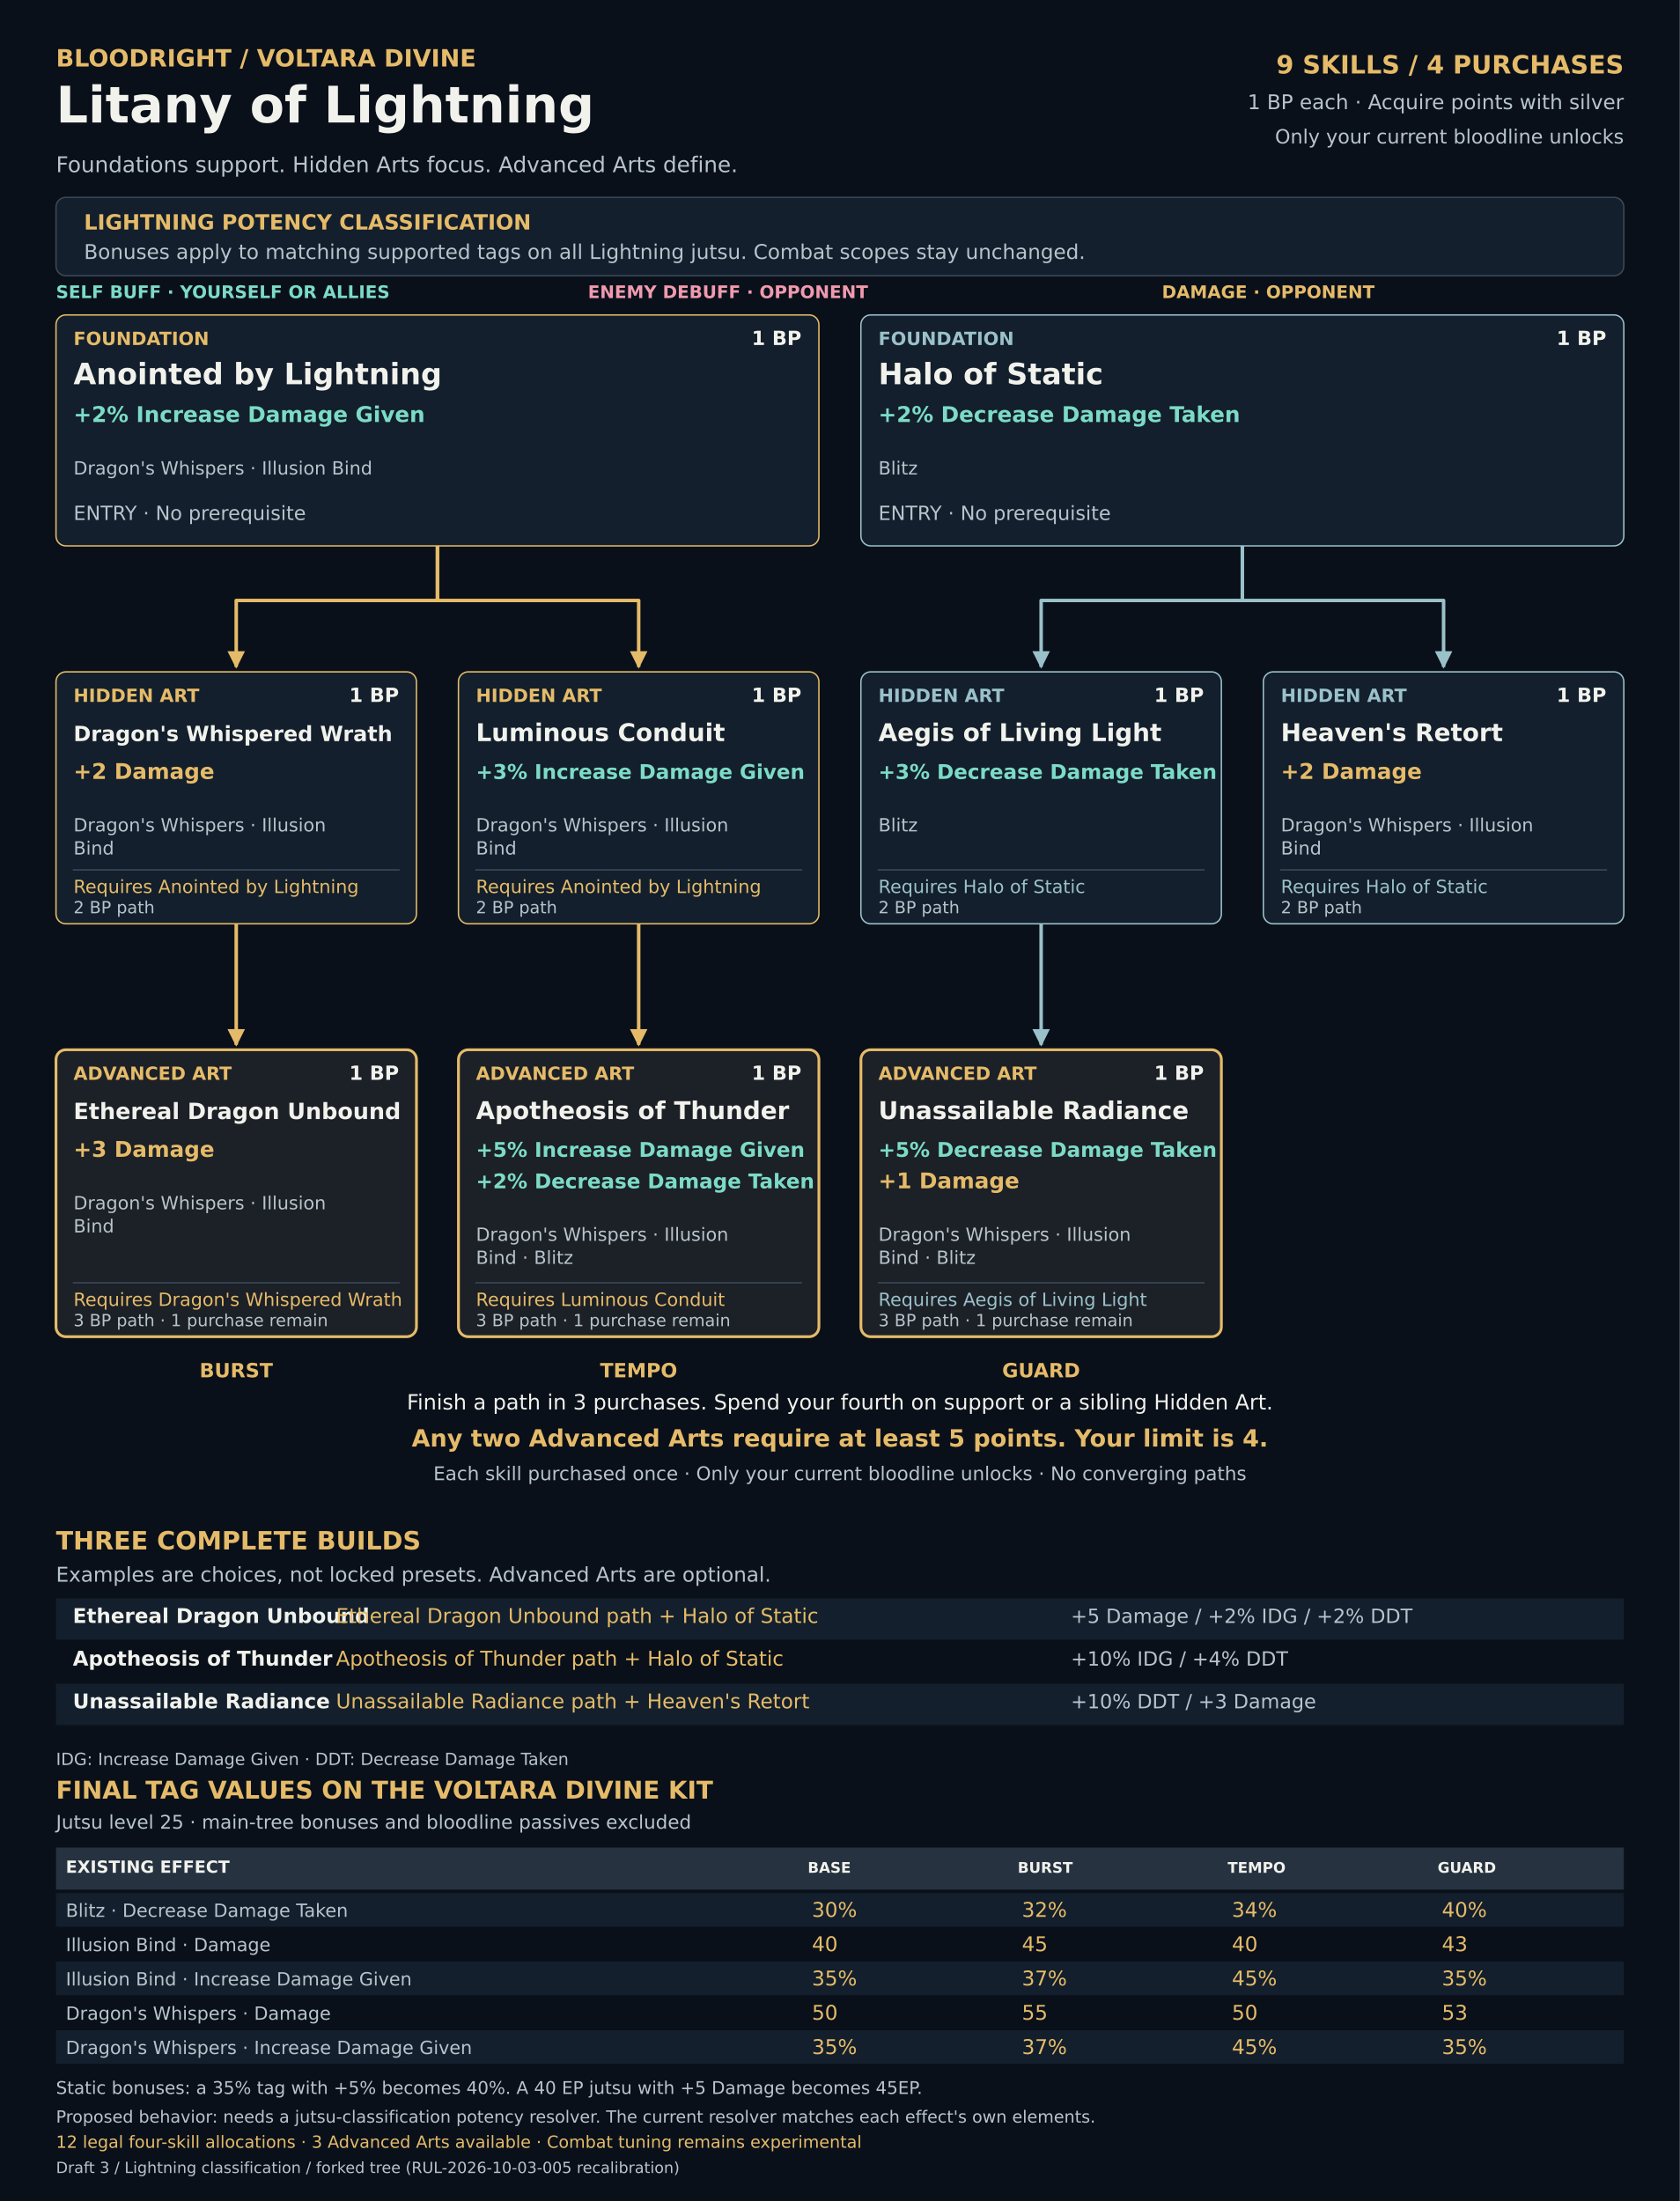
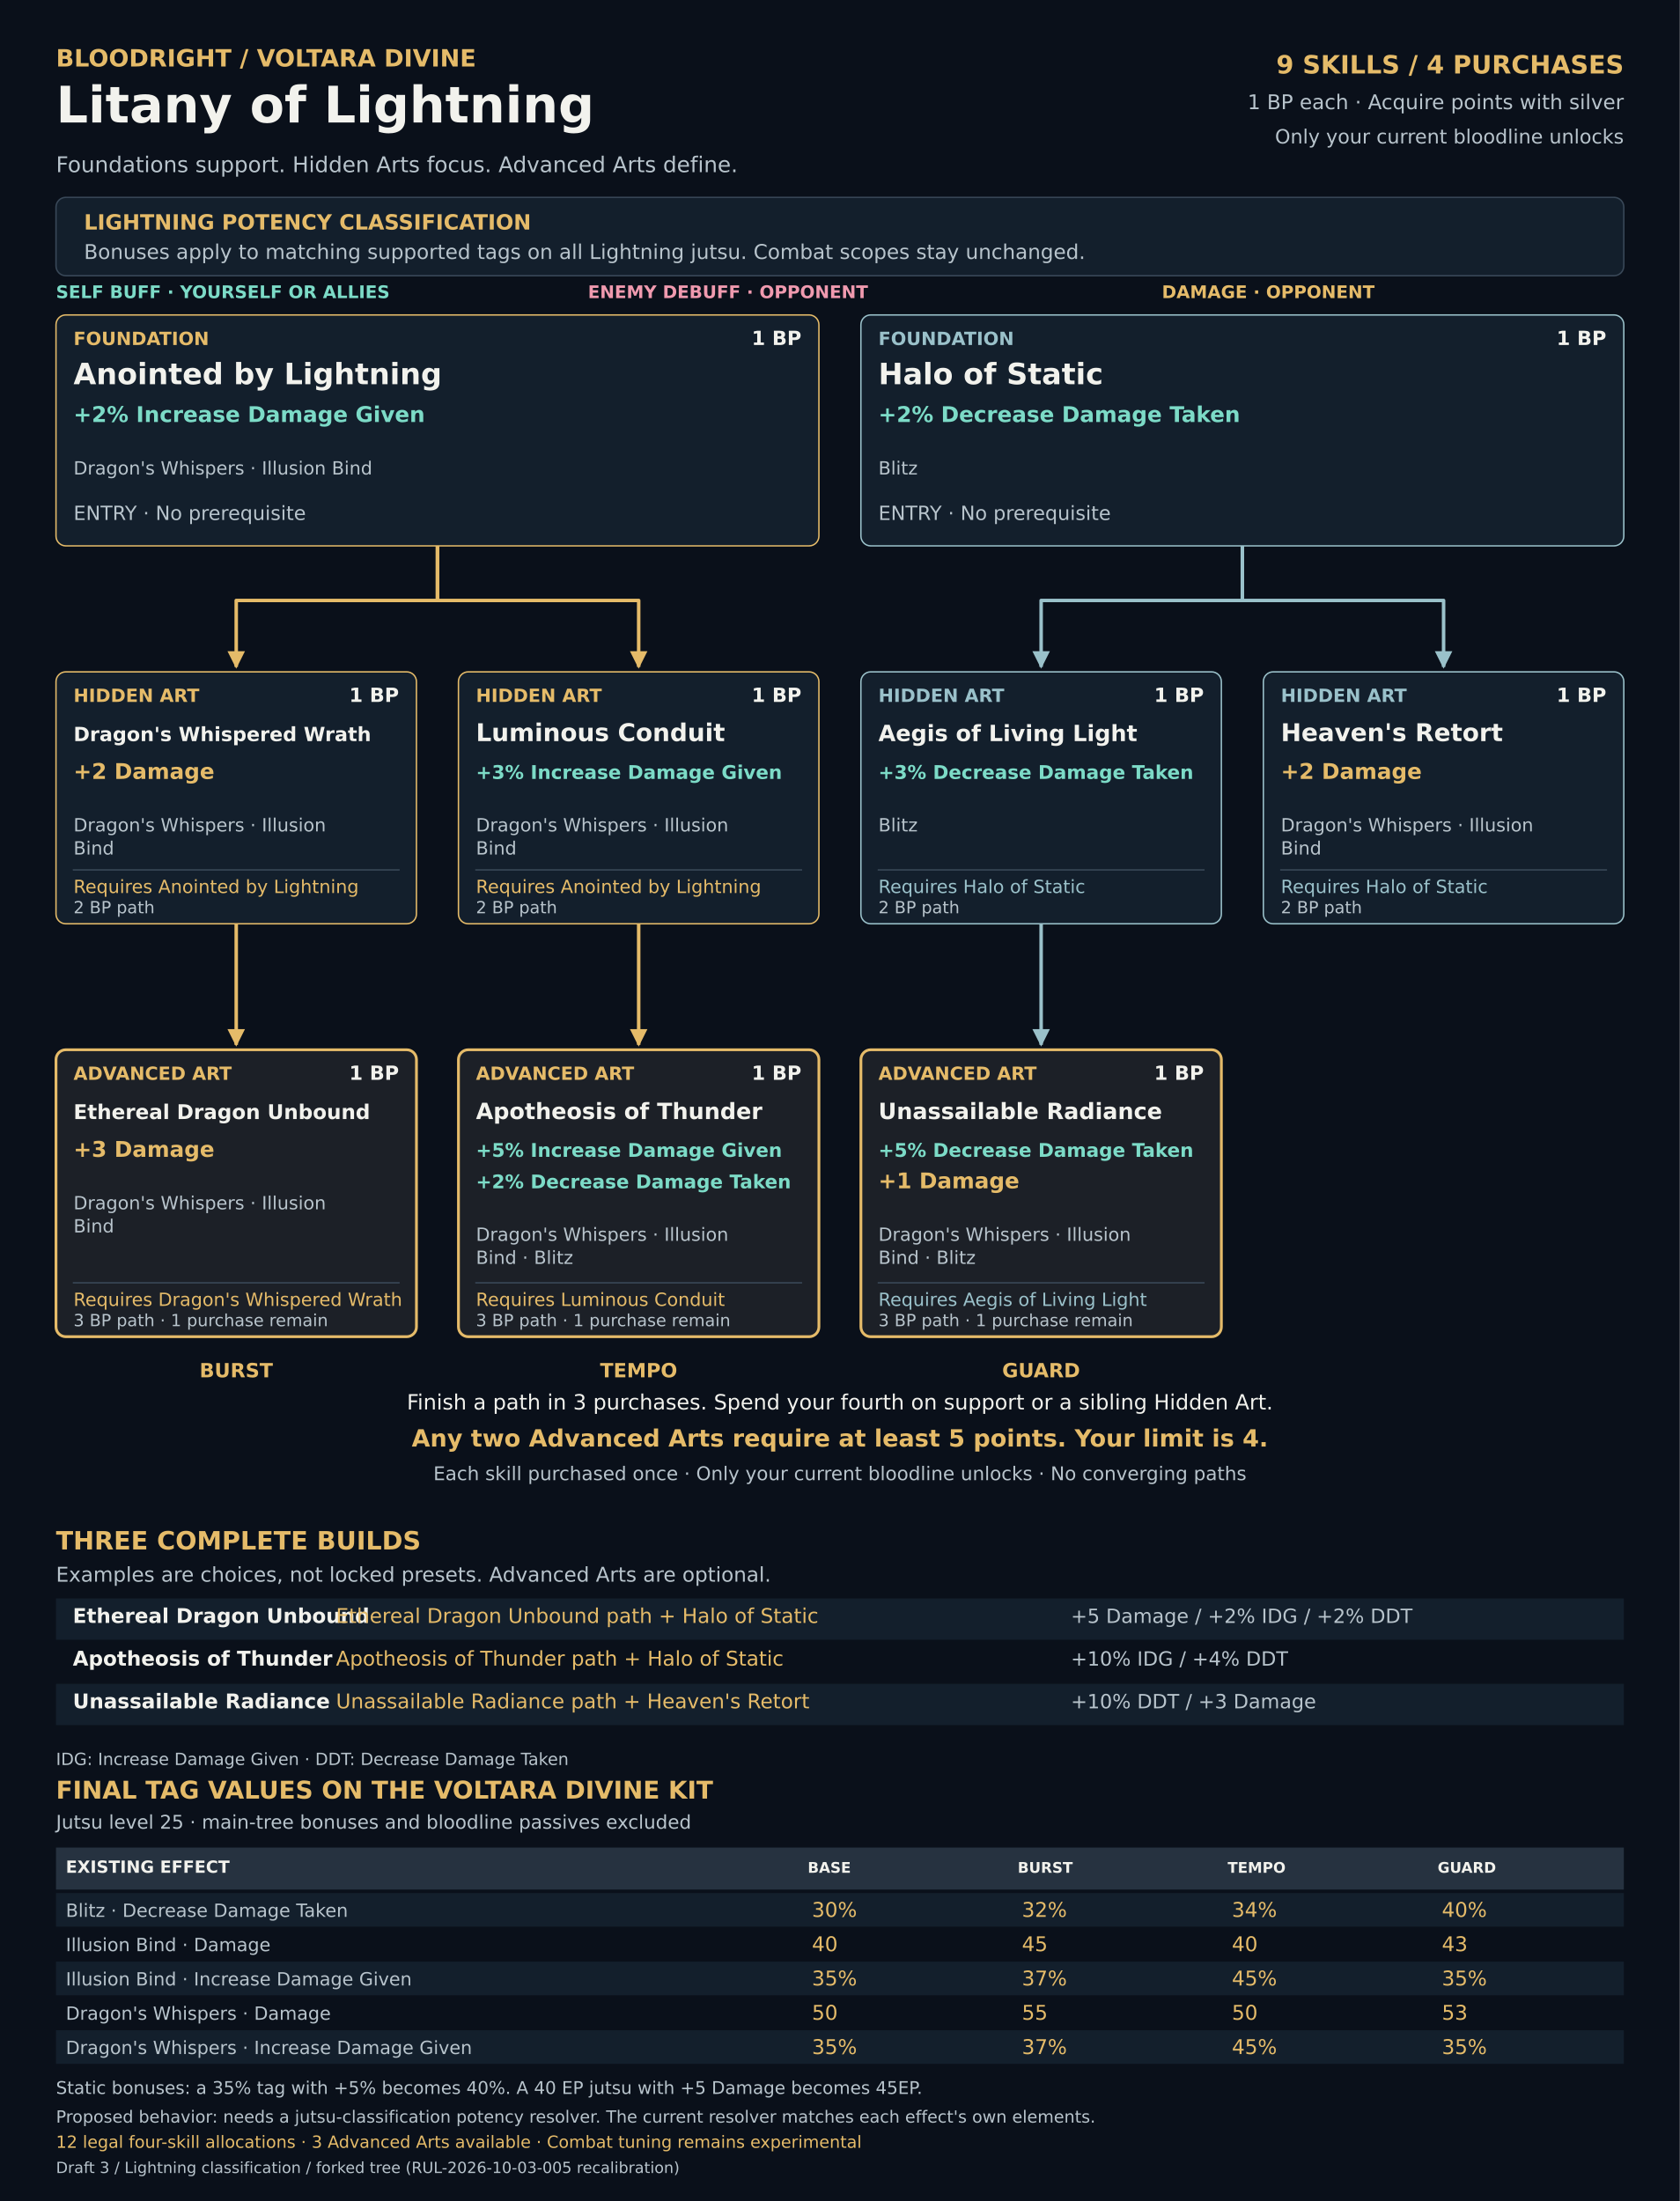
<svg xmlns="http://www.w3.org/2000/svg" width="2400" height="3145" viewBox="0 0 2400 3145" role="img" aria-labelledby="title desc">
  <defs>
    <marker id="arrow-0" viewBox="0 0 10 10" refX="9" refY="5" markerWidth="5" markerHeight="5" orient="auto">
      <path d="M0 0L10 5L0 10Z" fill="#e5bb69" />
    </marker>
    <marker id="arrow-1" viewBox="0 0 10 10" refX="9" refY="5" markerWidth="5" markerHeight="5" orient="auto">
      <path d="M0 0L10 5L0 10Z" fill="#9ac1ca" />
    </marker>
    <marker id="arrow-2" viewBox="0 0 10 10" refX="9" refY="5" markerWidth="5" markerHeight="5" orient="auto">
      <path d="M0 0L10 5L0 10Z" fill="#b8d98d" />
    </marker>
    <marker id="arrow-3" viewBox="0 0 10 10" refX="9" refY="5" markerWidth="5" markerHeight="5" orient="auto">
      <path d="M0 0L10 5L0 10Z" fill="#d9a6e0" />
    </marker>
  </defs>
  <g font-family="DejaVu Sans, sans-serif">
    <rect x="0" y="0" width="2400" height="3145" rx="0" fill="#0a101a" />
    <text x="80" y="95" font-size="34" font-weight="700" fill="#e5bb69" text-anchor="start">BLOODRIGHT / VOLTARA DIVINE</text>
    <text x="80" y="175" font-size="72" font-weight="700" fill="#f2f2ed" text-anchor="start">Litany of Lightning</text>
    <text x="80" y="246" font-size="31" font-weight="400" fill="#b8c4cc" text-anchor="start">Foundations support. Hidden Arts focus. Advanced Arts define.</text>
    <text x="2320" y="105" font-size="36" font-weight="700" fill="#e5bb69" text-anchor="end">9 SKILLS  /  4 PURCHASES</text>
    <text x="2320" y="156" font-size="29" font-weight="400" fill="#b8c4cc" text-anchor="end">1 BP each · Acquire points with silver</text>
    <text x="2320" y="205" font-size="28" font-weight="400" fill="#b8c4cc" text-anchor="end">Only your current bloodline unlocks</text>
    <rect x="80" y="282" width="2240" height="112" rx="14" fill="#131f2c" stroke="#394858" stroke-width="2" />
    <text x="120" y="328" font-size="30" font-weight="700" fill="#e5bb69" text-anchor="start">LIGHTNING POTENCY CLASSIFICATION</text>
    <text x="120" y="370" font-size="29" font-weight="400" fill="#b8c4cc" text-anchor="start">Bonuses apply to matching supported tags on all Lightning jutsu. Combat scopes stay unchanged.</text>
    <text x="80" y="426" font-size="25" font-weight="700" fill="#7cdbc7" text-anchor="start">SELF BUFF · YOURSELF OR ALLIES</text>
    <text x="840" y="426" font-size="25" font-weight="700" fill="#f09aaf" text-anchor="start">ENEMY DEBUFF · OPPONENT</text>
    <text x="1660" y="426" font-size="25" font-weight="700" fill="#e5bb69" text-anchor="start">DAMAGE · OPPONENT</text>
    <path id="edge-02-03" data-from="02" data-to="03" d="M337.5 1320 V1493" fill="none" stroke="#e5bb69" stroke-width="5" stroke-linejoin="round" marker-end="url(#arrow-0)" />
    <path id="edge-04-05" data-from="04" data-to="05" d="M912.5 1320 V1493" fill="none" stroke="#e5bb69" stroke-width="5" stroke-linejoin="round" marker-end="url(#arrow-0)" />
    <path id="edge-01-02" data-from="01" data-to="02" d="M625 780 V858 H337.5 V953" fill="none" stroke="#e5bb69" stroke-width="5" stroke-linejoin="round" marker-end="url(#arrow-0)" />
    <path id="edge-01-04" data-from="01" data-to="04" d="M625 780 V858 H912.5 V953" fill="none" stroke="#e5bb69" stroke-width="5" stroke-linejoin="round" marker-end="url(#arrow-0)" />
    <path id="edge-07-08" data-from="07" data-to="08" d="M1487.5 1320 V1493" fill="none" stroke="#9ac1ca" stroke-width="5" stroke-linejoin="round" marker-end="url(#arrow-1)" />
    <path id="edge-06-07" data-from="06" data-to="07" d="M1775 780 V858 H1487.5 V953" fill="none" stroke="#9ac1ca" stroke-width="5" stroke-linejoin="round" marker-end="url(#arrow-1)" />
    <path id="edge-06-09" data-from="06" data-to="09" d="M1775 780 V858 H2062.5 V953" fill="none" stroke="#9ac1ca" stroke-width="5" stroke-linejoin="round" marker-end="url(#arrow-1)" />
    <g id="node-01" data-cost="1" data-prerequisites="" data-potency-classification="Lightning">
      <rect x="80" y="450" width="1090" height="330" rx="14" fill="#131f2c" stroke="#e5bb69" stroke-width="2" />
      <text x="105.0" y="493" font-size="26" font-weight="700" fill="#e5bb69" text-anchor="start">FOUNDATION</text>
      <text x="1145.0" y="493" font-size="28" font-weight="700" fill="#f2f2ed" text-anchor="end">1 BP</text>
      <text x="105.0" y="549" font-size="42" font-weight="700" fill="#f2f2ed" text-anchor="start">Anointed by Lightning</text>
      <text x="105.0" y="603" font-size="31" font-weight="700" fill="#7cdbc7" text-anchor="start">+2% Increase Damage Given</text>
      <text x="105.0" y="678" font-size="26" font-weight="400" fill="#b8c4cc" text-anchor="start">Dragon's Whispers · Illusion Bind</text>
      <text x="105.0" y="743" font-size="28" font-weight="400" fill="#b8c4cc" text-anchor="start">ENTRY · No prerequisite</text>
    </g>
    <g id="node-06" data-cost="1" data-prerequisites="" data-potency-classification="Lightning">
      <rect x="1230" y="450" width="1090" height="330" rx="14" fill="#131f2c" stroke="#9ac1ca" stroke-width="2" />
      <text x="1255.0" y="493" font-size="26" font-weight="700" fill="#9ac1ca" text-anchor="start">FOUNDATION</text>
      <text x="2295.0" y="493" font-size="28" font-weight="700" fill="#f2f2ed" text-anchor="end">1 BP</text>
      <text x="1255.0" y="549" font-size="42" font-weight="700" fill="#f2f2ed" text-anchor="start">Halo of Static</text>
      <text x="1255.0" y="603" font-size="31" font-weight="700" fill="#7cdbc7" text-anchor="start">+2% Decrease Damage Taken</text>
      <text x="1255.0" y="678" font-size="26" font-weight="400" fill="#b8c4cc" text-anchor="start">Blitz</text>
      <text x="1255.0" y="743" font-size="28" font-weight="400" fill="#b8c4cc" text-anchor="start">ENTRY · No prerequisite</text>
    </g>
    <g id="node-02" data-cost="1" data-prerequisites="01" data-potency-classification="Lightning">
      <rect x="80" y="960" width="515" height="360" rx="14" fill="#131f2c" stroke="#e5bb69" stroke-width="2" />
      <text x="105.0" y="1003" font-size="26" font-weight="700" fill="#e5bb69" text-anchor="start">HIDDEN ART</text>
      <text x="570.0" y="1003" font-size="28" font-weight="700" fill="#f2f2ed" text-anchor="end">1 BP</text>
-       <text x="105.0" y="1059" font-size="30" font-weight="700" fill="#f2f2ed" text-anchor="start">Dragon's Whispered Wrath</text>
+       <text x="105.0" y="1059" font-size="28" font-weight="700" fill="#f2f2ed" text-anchor="start">Dragon's Whispered Wrath</text>
      <text x="105.0" y="1113" font-size="31" font-weight="700" fill="#e5bb69" text-anchor="start">+2 Damage</text>
      <text x="105.0" y="1188" font-size="26" font-weight="400" fill="#b8c4cc" text-anchor="start">Dragon's Whispers · Illusion</text>
      <text x="105.0" y="1221" font-size="26" font-weight="400" fill="#b8c4cc" text-anchor="start">Bind</text>
      <path d="M104 1243 L571 1243" fill="none" stroke="#394858" stroke-width="2" />
      <text x="105.0" y="1276" font-size="26" font-weight="400" fill="#e5bb69" text-anchor="start">Requires Anointed by Lightning</text>
      <text x="105.0" y="1305" font-size="24" font-weight="400" fill="#b8c4cc" text-anchor="start">2 BP path</text>
    </g>
    <g id="node-04" data-cost="1" data-prerequisites="01" data-potency-classification="Lightning">
      <rect x="655" y="960" width="515" height="360" rx="14" fill="#131f2c" stroke="#e5bb69" stroke-width="2" />
      <text x="680.0" y="1003" font-size="26" font-weight="700" fill="#e5bb69" text-anchor="start">HIDDEN ART</text>
      <text x="1145.0" y="1003" font-size="28" font-weight="700" fill="#f2f2ed" text-anchor="end">1 BP</text>
      <text x="680.0" y="1059" font-size="35" font-weight="700" fill="#f2f2ed" text-anchor="start">Luminous Conduit</text>
-       <text x="680.0" y="1113" font-size="29" font-weight="700" fill="#7cdbc7" text-anchor="start">+3% Increase Damage Given</text>
+       <text x="680.0" y="1113" font-size="27" font-weight="700" fill="#7cdbc7" text-anchor="start">+3% Increase Damage Given</text>
      <text x="680.0" y="1188" font-size="26" font-weight="400" fill="#b8c4cc" text-anchor="start">Dragon's Whispers · Illusion</text>
      <text x="680.0" y="1221" font-size="26" font-weight="400" fill="#b8c4cc" text-anchor="start">Bind</text>
      <path d="M679 1243 L1146 1243" fill="none" stroke="#394858" stroke-width="2" />
      <text x="680.0" y="1276" font-size="26" font-weight="400" fill="#e5bb69" text-anchor="start">Requires Anointed by Lightning</text>
      <text x="680.0" y="1305" font-size="24" font-weight="400" fill="#b8c4cc" text-anchor="start">2 BP path</text>
    </g>
    <g id="node-07" data-cost="1" data-prerequisites="06" data-potency-classification="Lightning">
      <rect x="1230" y="960" width="515" height="360" rx="14" fill="#131f2c" stroke="#9ac1ca" stroke-width="2" />
      <text x="1255.0" y="1003" font-size="26" font-weight="700" fill="#9ac1ca" text-anchor="start">HIDDEN ART</text>
      <text x="1720.0" y="1003" font-size="28" font-weight="700" fill="#f2f2ed" text-anchor="end">1 BP</text>
-       <text x="1255.0" y="1059" font-size="35" font-weight="700" fill="#f2f2ed" text-anchor="start">Aegis of Living Light</text>
-       <text x="1255.0" y="1113" font-size="29" font-weight="700" fill="#7cdbc7" text-anchor="start">+3% Decrease Damage Taken</text>
+       <text x="1255.0" y="1059" font-size="32" font-weight="700" fill="#f2f2ed" text-anchor="start">Aegis of Living Light</text>
+       <text x="1255.0" y="1113" font-size="27" font-weight="700" fill="#7cdbc7" text-anchor="start">+3% Decrease Damage Taken</text>
      <text x="1255.0" y="1188" font-size="26" font-weight="400" fill="#b8c4cc" text-anchor="start">Blitz</text>
      <path d="M1254 1243 L1721 1243" fill="none" stroke="#394858" stroke-width="2" />
      <text x="1255.0" y="1276" font-size="26" font-weight="400" fill="#9ac1ca" text-anchor="start">Requires Halo of Static</text>
      <text x="1255.0" y="1305" font-size="24" font-weight="400" fill="#b8c4cc" text-anchor="start">2 BP path</text>
    </g>
    <g id="node-09" data-cost="1" data-prerequisites="06" data-potency-classification="Lightning">
      <rect x="1805" y="960" width="515" height="360" rx="14" fill="#131f2c" stroke="#9ac1ca" stroke-width="2" />
      <text x="1830.0" y="1003" font-size="26" font-weight="700" fill="#9ac1ca" text-anchor="start">HIDDEN ART</text>
      <text x="2295.0" y="1003" font-size="28" font-weight="700" fill="#f2f2ed" text-anchor="end">1 BP</text>
      <text x="1830.0" y="1059" font-size="35" font-weight="700" fill="#f2f2ed" text-anchor="start">Heaven's Retort</text>
      <text x="1830.0" y="1113" font-size="31" font-weight="700" fill="#e5bb69" text-anchor="start">+2 Damage</text>
      <text x="1830.0" y="1188" font-size="26" font-weight="400" fill="#b8c4cc" text-anchor="start">Dragon's Whispers · Illusion</text>
      <text x="1830.0" y="1221" font-size="26" font-weight="400" fill="#b8c4cc" text-anchor="start">Bind</text>
      <path d="M1829 1243 L2296 1243" fill="none" stroke="#394858" stroke-width="2" />
      <text x="1830.0" y="1276" font-size="26" font-weight="400" fill="#9ac1ca" text-anchor="start">Requires Halo of Static</text>
      <text x="1830.0" y="1305" font-size="24" font-weight="400" fill="#b8c4cc" text-anchor="start">2 BP path</text>
    </g>
    <g id="node-03" data-cost="1" data-prerequisites="02" data-potency-classification="Lightning">
      <rect x="80" y="1500" width="515" height="410" rx="14" fill="#1c2027" stroke="#e5bb69" stroke-width="4" />
      <text x="105.0" y="1543" font-size="26" font-weight="700" fill="#e5bb69" text-anchor="start">ADVANCED ART</text>
      <text x="570.0" y="1543" font-size="28" font-weight="700" fill="#f2f2ed" text-anchor="end">1 BP</text>
-       <text x="105.0" y="1599" font-size="32" font-weight="700" fill="#f2f2ed" text-anchor="start">Ethereal Dragon Unbound</text>
+       <text x="105.0" y="1599" font-size="29" font-weight="700" fill="#f2f2ed" text-anchor="start">Ethereal Dragon Unbound</text>
      <text x="105.0" y="1653" font-size="31" font-weight="700" fill="#e5bb69" text-anchor="start">+3 Damage</text>
      <text x="105.0" y="1728" font-size="26" font-weight="400" fill="#b8c4cc" text-anchor="start">Dragon's Whispers · Illusion</text>
      <text x="105.0" y="1761" font-size="26" font-weight="400" fill="#b8c4cc" text-anchor="start">Bind</text>
      <path d="M104 1833 L571 1833" fill="none" stroke="#394858" stroke-width="2" />
      <text x="105.0" y="1866" font-size="26" font-weight="400" fill="#e5bb69" text-anchor="start">Requires Dragon's Whispered Wrath</text>
      <text x="105.0" y="1895" font-size="24" font-weight="400" fill="#b8c4cc" text-anchor="start">3 BP path · 1 purchase remain</text>
    </g>
    <g id="node-05" data-cost="1" data-prerequisites="04" data-potency-classification="Lightning">
      <rect x="655" y="1500" width="515" height="410" rx="14" fill="#1c2027" stroke="#e5bb69" stroke-width="4" />
      <text x="680.0" y="1543" font-size="26" font-weight="700" fill="#e5bb69" text-anchor="start">ADVANCED ART</text>
      <text x="1145.0" y="1543" font-size="28" font-weight="700" fill="#f2f2ed" text-anchor="end">1 BP</text>
-       <text x="680.0" y="1599" font-size="35" font-weight="700" fill="#f2f2ed" text-anchor="start">Apotheosis of Thunder</text>
-       <text x="680.0" y="1653" font-size="29" font-weight="700" fill="#7cdbc7" text-anchor="start">+5% Increase Damage Given</text>
-       <text x="680.0" y="1698" font-size="29" font-weight="700" fill="#7cdbc7" text-anchor="start">+2% Decrease Damage Taken</text>
+       <text x="680.0" y="1599" font-size="32" font-weight="700" fill="#f2f2ed" text-anchor="start">Apotheosis of Thunder</text>
+       <text x="680.0" y="1653" font-size="27" font-weight="700" fill="#7cdbc7" text-anchor="start">+5% Increase Damage Given</text>
+       <text x="680.0" y="1698" font-size="27" font-weight="700" fill="#7cdbc7" text-anchor="start">+2% Decrease Damage Taken</text>
      <text x="680.0" y="1773" font-size="26" font-weight="400" fill="#b8c4cc" text-anchor="start">Dragon's Whispers · Illusion</text>
      <text x="680.0" y="1806" font-size="26" font-weight="400" fill="#b8c4cc" text-anchor="start">Bind · Blitz</text>
      <path d="M679 1833 L1146 1833" fill="none" stroke="#394858" stroke-width="2" />
      <text x="680.0" y="1866" font-size="26" font-weight="400" fill="#e5bb69" text-anchor="start">Requires Luminous Conduit</text>
      <text x="680.0" y="1895" font-size="24" font-weight="400" fill="#b8c4cc" text-anchor="start">3 BP path · 1 purchase remain</text>
    </g>
    <g id="node-08" data-cost="1" data-prerequisites="07" data-potency-classification="Lightning">
      <rect x="1230" y="1500" width="515" height="410" rx="14" fill="#1c2027" stroke="#e5bb69" stroke-width="4" />
      <text x="1255.0" y="1543" font-size="26" font-weight="700" fill="#e5bb69" text-anchor="start">ADVANCED ART</text>
      <text x="1720.0" y="1543" font-size="28" font-weight="700" fill="#f2f2ed" text-anchor="end">1 BP</text>
-       <text x="1255.0" y="1599" font-size="35" font-weight="700" fill="#f2f2ed" text-anchor="start">Unassailable Radiance</text>
-       <text x="1255.0" y="1653" font-size="29" font-weight="700" fill="#7cdbc7" text-anchor="start">+5% Decrease Damage Taken</text>
+       <text x="1255.0" y="1599" font-size="32" font-weight="700" fill="#f2f2ed" text-anchor="start">Unassailable Radiance</text>
+       <text x="1255.0" y="1653" font-size="27" font-weight="700" fill="#7cdbc7" text-anchor="start">+5% Decrease Damage Taken</text>
      <text x="1255.0" y="1698" font-size="31" font-weight="700" fill="#e5bb69" text-anchor="start">+1 Damage</text>
      <text x="1255.0" y="1773" font-size="26" font-weight="400" fill="#b8c4cc" text-anchor="start">Dragon's Whispers · Illusion</text>
      <text x="1255.0" y="1806" font-size="26" font-weight="400" fill="#b8c4cc" text-anchor="start">Bind · Blitz</text>
      <path d="M1254 1833 L1721 1833" fill="none" stroke="#394858" stroke-width="2" />
      <text x="1255.0" y="1866" font-size="26" font-weight="400" fill="#9ac1ca" text-anchor="start">Requires Aegis of Living Light</text>
      <text x="1255.0" y="1895" font-size="24" font-weight="400" fill="#b8c4cc" text-anchor="start">3 BP path · 1 purchase remain</text>
    </g>
    <text x="337.5" y="1968" font-size="28" font-weight="700" fill="#e5bb69" text-anchor="middle">BURST</text>
    <text x="912.5" y="1968" font-size="28" font-weight="700" fill="#e5bb69" text-anchor="middle">TEMPO</text>
    <text x="1487.5" y="1968" font-size="28" font-weight="700" fill="#e5bb69" text-anchor="middle">GUARD</text>
    <text x="1200.0" y="2014" font-size="30" font-weight="400" fill="#f2f2ed" text-anchor="middle">Finish a path in 3 purchases. Spend your fourth on support or a sibling Hidden Art.</text>
    <text x="1200.0" y="2067" font-size="34" font-weight="700" fill="#e5bb69" text-anchor="middle">Any two Advanced Arts require at least 5 points. Your limit is 4.</text>
    <text x="1200.0" y="2115" font-size="27" font-weight="400" fill="#b8c4cc" text-anchor="middle">Each skill purchased once · Only your current bloodline unlocks · No converging paths</text>
    <text x="80" y="2214" font-size="36" font-weight="700" fill="#e5bb69" text-anchor="start">THREE COMPLETE BUILDS</text>
    <text x="80" y="2260" font-size="29" font-weight="400" fill="#b8c4cc" text-anchor="start">Examples are choices, not locked presets. Advanced Arts are optional.</text>
    <rect x="80" y="2284" width="2240" height="59" rx="0" fill="#131f2c" />
    <text x="104" y="2319" font-size="29" font-weight="700" fill="#f2f2ed" text-anchor="start">Ethereal Dragon Unbound</text>
    <text x="480" y="2319" font-size="29" font-weight="400" fill="#e5bb69" text-anchor="start">Ethereal Dragon Unbound path + Halo of Static</text>
    <text x="1530" y="2319" font-size="28" font-weight="400" fill="#b8c4cc" text-anchor="start">+5 Damage / +2% IDG / +2% DDT</text>
    <rect x="80" y="2345" width="2240" height="59" rx="0" fill="#0a101a" />
    <text x="104" y="2380" font-size="29" font-weight="700" fill="#f2f2ed" text-anchor="start">Apotheosis of Thunder</text>
    <text x="480" y="2380" font-size="29" font-weight="400" fill="#e5bb69" text-anchor="start">Apotheosis of Thunder path + Halo of Static</text>
    <text x="1530" y="2380" font-size="28" font-weight="400" fill="#b8c4cc" text-anchor="start">+10% IDG / +4% DDT</text>
    <rect x="80" y="2406" width="2240" height="59" rx="0" fill="#131f2c" />
    <text x="104" y="2441" font-size="29" font-weight="700" fill="#f2f2ed" text-anchor="start">Unassailable Radiance</text>
    <text x="480" y="2441" font-size="29" font-weight="400" fill="#e5bb69" text-anchor="start">Unassailable Radiance path + Heaven's Retort</text>
    <text x="1530" y="2441" font-size="28" font-weight="400" fill="#b8c4cc" text-anchor="start">+10% DDT / +3 Damage</text>
    <text x="80" y="2522" font-size="24" font-weight="400" fill="#b8c4cc" text-anchor="start">IDG: Increase Damage Given · DDT: Decrease Damage Taken</text>
    <text x="80" y="2570" font-size="35" font-weight="700" fill="#e5bb69" text-anchor="start">FINAL TAG VALUES ON THE VOLTARA DIVINE KIT</text>
    <text x="80" y="2613" font-size="27" font-weight="400" fill="#b8c4cc" text-anchor="start">Jutsu level 25 · main-tree bonuses and bloodline passives excluded</text>
    <rect x="80" y="2640" width="2240" height="60" rx="0" fill="#263240" />
    <text x="94" y="2676" font-size="24" font-weight="700" fill="#f2f2ed" text-anchor="start">EXISTING EFFECT</text>
    <text x="1154.0" y="2676" font-size="21" font-weight="700" fill="#f2f2ed" text-anchor="start">BASE</text>
    <text x="1454.0" y="2676" font-size="21" font-weight="700" fill="#f2f2ed" text-anchor="start">BURST</text>
    <text x="1754.0" y="2676" font-size="21" font-weight="700" fill="#f2f2ed" text-anchor="start">TEMPO</text>
    <text x="2054.0" y="2676" font-size="21" font-weight="700" fill="#f2f2ed" text-anchor="start">GUARD</text>
    <rect x="80" y="2705" width="2240" height="48" rx="0" fill="#131f2c" />
    <text x="94" y="2739" font-size="26" font-weight="400" fill="#b8c4cc" text-anchor="start">Blitz · Decrease Damage Taken</text>
    <text x="1160.0" y="2739" font-size="29" font-weight="400" fill="#e5bb69" text-anchor="start">30%</text>
    <text x="1460.0" y="2739" font-size="29" font-weight="400" fill="#e5bb69" text-anchor="start">32%</text>
    <text x="1760.0" y="2739" font-size="29" font-weight="400" fill="#e5bb69" text-anchor="start">34%</text>
    <text x="2060.0" y="2739" font-size="29" font-weight="400" fill="#e5bb69" text-anchor="start">40%</text>
    <text x="94" y="2788" font-size="26" font-weight="400" fill="#b8c4cc" text-anchor="start">Illusion Bind · Damage</text>
    <text x="1160.0" y="2788" font-size="29" font-weight="400" fill="#e5bb69" text-anchor="start">40</text>
    <text x="1460.0" y="2788" font-size="29" font-weight="400" fill="#e5bb69" text-anchor="start">45</text>
    <text x="1760.0" y="2788" font-size="29" font-weight="400" fill="#e5bb69" text-anchor="start">40</text>
    <text x="2060.0" y="2788" font-size="29" font-weight="400" fill="#e5bb69" text-anchor="start">43</text>
    <rect x="80" y="2803" width="2240" height="48" rx="0" fill="#131f2c" />
    <text x="94" y="2837" font-size="26" font-weight="400" fill="#b8c4cc" text-anchor="start">Illusion Bind · Increase Damage Given</text>
    <text x="1160.0" y="2837" font-size="29" font-weight="400" fill="#e5bb69" text-anchor="start">35%</text>
    <text x="1460.0" y="2837" font-size="29" font-weight="400" fill="#e5bb69" text-anchor="start">37%</text>
    <text x="1760.0" y="2837" font-size="29" font-weight="400" fill="#e5bb69" text-anchor="start">45%</text>
    <text x="2060.0" y="2837" font-size="29" font-weight="400" fill="#e5bb69" text-anchor="start">35%</text>
    <text x="94" y="2886" font-size="26" font-weight="400" fill="#b8c4cc" text-anchor="start">Dragon's Whispers · Damage</text>
    <text x="1160.0" y="2886" font-size="29" font-weight="400" fill="#e5bb69" text-anchor="start">50</text>
    <text x="1460.0" y="2886" font-size="29" font-weight="400" fill="#e5bb69" text-anchor="start">55</text>
    <text x="1760.0" y="2886" font-size="29" font-weight="400" fill="#e5bb69" text-anchor="start">50</text>
    <text x="2060.0" y="2886" font-size="29" font-weight="400" fill="#e5bb69" text-anchor="start">53</text>
    <rect x="80" y="2901" width="2240" height="48" rx="0" fill="#131f2c" />
    <text x="94" y="2935" font-size="26" font-weight="400" fill="#b8c4cc" text-anchor="start">Dragon's Whispers · Increase Damage Given</text>
    <text x="1160.0" y="2935" font-size="29" font-weight="400" fill="#e5bb69" text-anchor="start">35%</text>
    <text x="1460.0" y="2935" font-size="29" font-weight="400" fill="#e5bb69" text-anchor="start">37%</text>
    <text x="1760.0" y="2935" font-size="29" font-weight="400" fill="#e5bb69" text-anchor="start">45%</text>
    <text x="2060.0" y="2935" font-size="29" font-weight="400" fill="#e5bb69" text-anchor="start">35%</text>
    <text x="80" y="2992" font-size="25" font-weight="400" fill="#b8c4cc" text-anchor="start">Static bonuses: a 35% tag with +5% becomes 40%. A 40 EP jutsu with +5 Damage becomes 45EP.</text>
    <text x="80" y="3033" font-size="24" font-weight="400" fill="#b8c4cc" text-anchor="start">Proposed behavior: needs a jutsu-classification potency resolver. The current resolver matches each effect's own elements.</text>
    <text x="80" y="3069" font-size="24" font-weight="400" fill="#e5bb69" text-anchor="start">12 legal four-skill allocations · 3 Advanced Arts available · Combat tuning remains experimental</text>
    <text x="80" y="3105" font-size="22" font-weight="400" fill="#b8c4cc" text-anchor="start">Draft 3 / Lightning classification / forked tree (RUL-2026-10-03-005 recalibration)</text>
  </g>
</svg>
